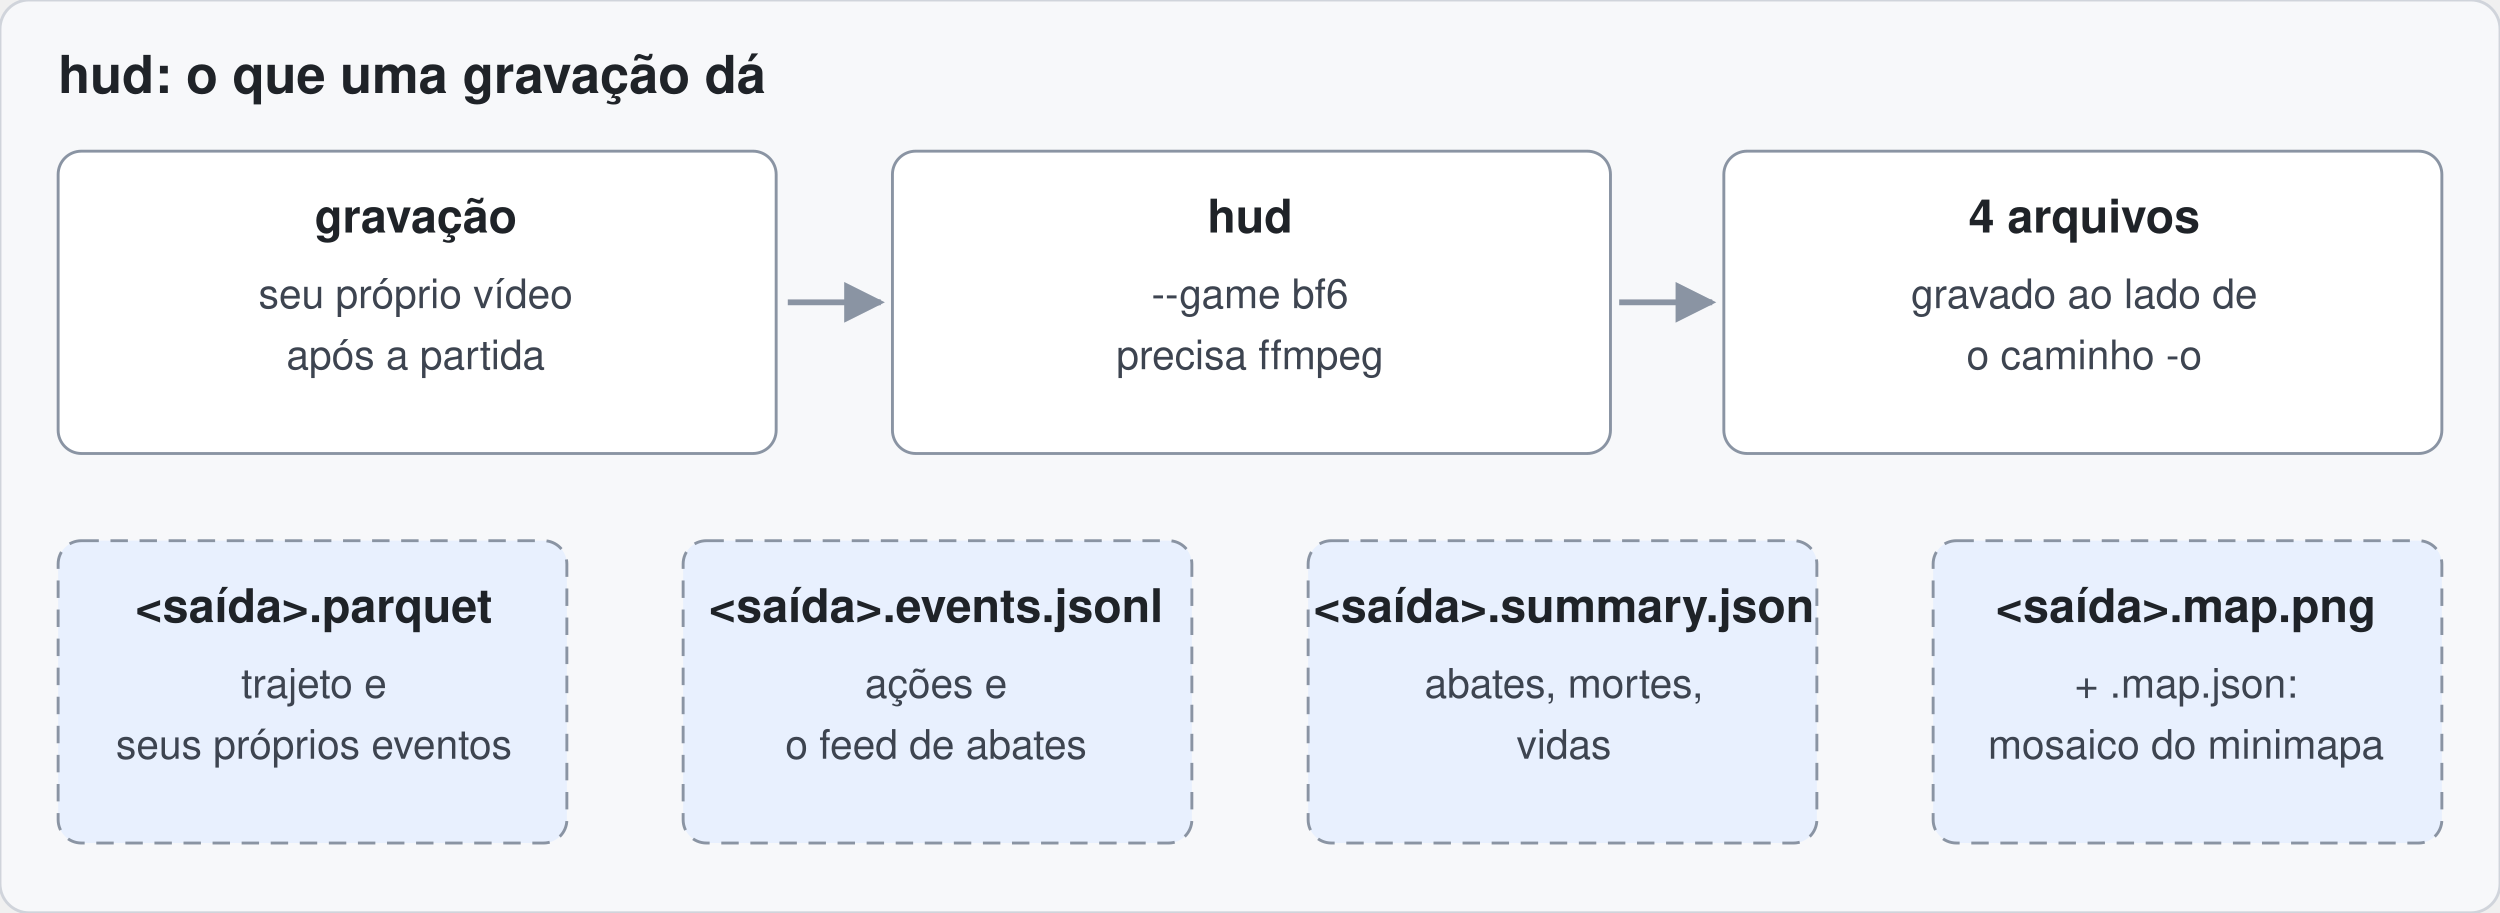
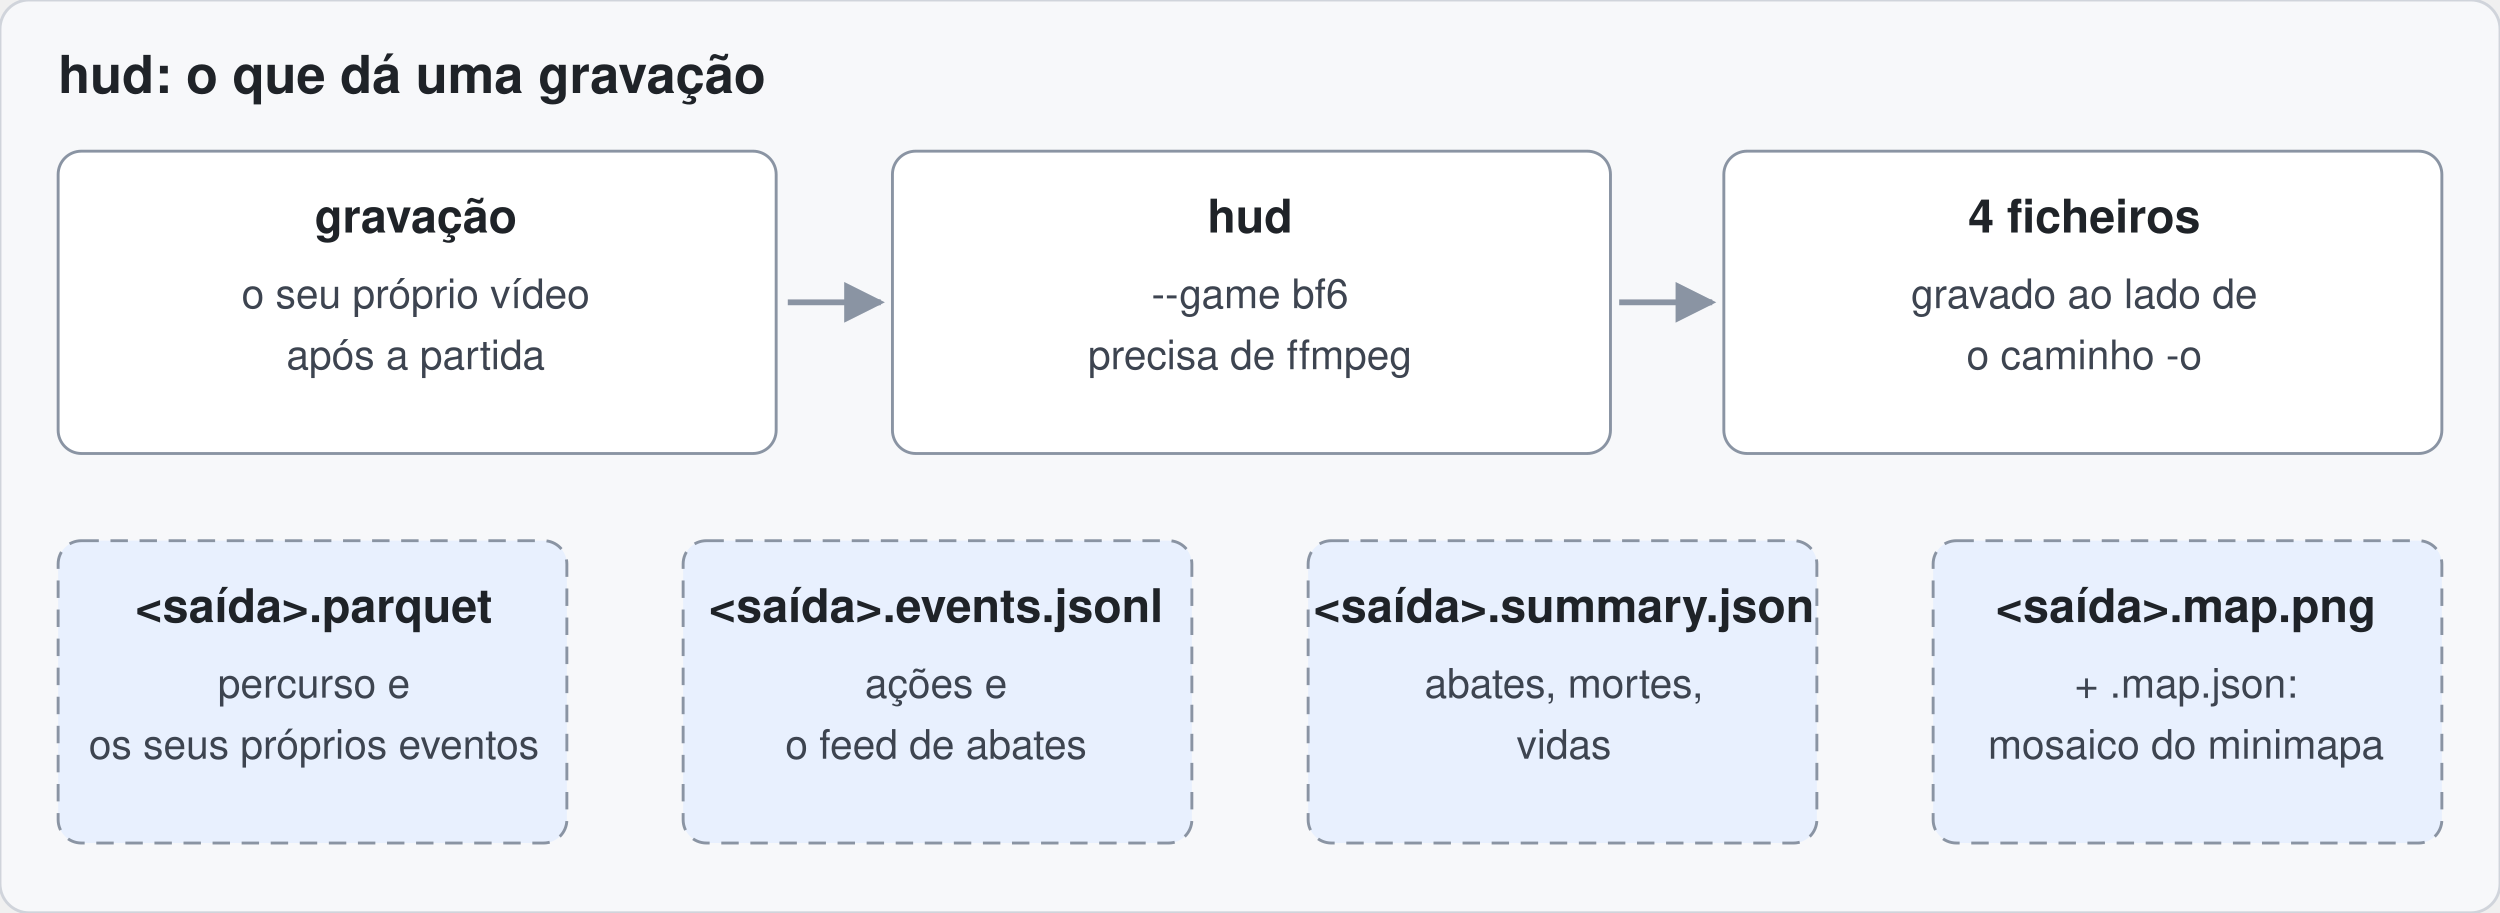
<svg xmlns="http://www.w3.org/2000/svg" width="860" height="314" viewBox="0 0 860 314" role="img" aria-label="hud: what one recording gives">
  <rect width="860" height="314" rx="10" fill="#f7f8fa" stroke="#d0d4db" />
  <defs>
    <marker id="a" viewBox="0 0 10 10" refX="9" refY="5" markerWidth="7" markerHeight="7" orient="auto-start-reverse">
      <path d="M0,0 L10,5 L0,10 z" fill="#8a94a3" />
    </marker>
  </defs>
-   <text x="20" y="32" font-family="Segoe UI,Helvetica,Arial,sans-serif" font-size="18" font-weight="600" fill="#1f2328" text-anchor="start">hud: o que uma gravação dá</text>
+   <text x="20" y="32" font-family="Segoe UI,Helvetica,Arial,sans-serif" font-size="18" font-weight="600" fill="#1f2328" text-anchor="start">hud: o que dá uma gravação</text>
  <rect x="20" y="52" width="247" height="104" rx="8" fill="#ffffff" stroke="#8a94a3" />
  <text x="143" y="80" font-family="Segoe UI,Helvetica,Arial,sans-serif" font-size="16" font-weight="600" fill="#1f2328" text-anchor="middle">gravação</text>
-   <text x="143" y="106" font-family="Segoe UI,Helvetica,Arial,sans-serif" font-size="14" font-weight="400" fill="#3d4450" text-anchor="middle">seu próprio vídeo</text>
+   <text x="143" y="106" font-family="Segoe UI,Helvetica,Arial,sans-serif" font-size="14" font-weight="400" fill="#3d4450" text-anchor="middle">o seu próprio vídeo</text>
  <text x="143" y="127" font-family="Segoe UI,Helvetica,Arial,sans-serif" font-size="14" font-weight="400" fill="#3d4450" text-anchor="middle">após a partida</text>
  <rect x="307" y="52" width="247" height="104" rx="8" fill="#ffffff" stroke="#8a94a3" />
  <text x="430" y="80" font-family="Segoe UI,Helvetica,Arial,sans-serif" font-size="16" font-weight="600" fill="#1f2328" text-anchor="middle">hud</text>
  <text x="430" y="106" font-family="Segoe UI,Helvetica,Arial,sans-serif" font-size="14" font-weight="400" fill="#3d4450" text-anchor="middle">--game bf6</text>
-   <text x="430" y="127" font-family="Segoe UI,Helvetica,Arial,sans-serif" font-size="14" font-weight="400" fill="#3d4450" text-anchor="middle">precisa ffmpeg</text>
+   <text x="430" y="127" font-family="Segoe UI,Helvetica,Arial,sans-serif" font-size="14" font-weight="400" fill="#3d4450" text-anchor="middle">precisa de ffmpeg</text>
  <rect x="593" y="52" width="247" height="104" rx="8" fill="#ffffff" stroke="#8a94a3" />
-   <text x="717" y="80" font-family="Segoe UI,Helvetica,Arial,sans-serif" font-size="16" font-weight="600" fill="#1f2328" text-anchor="middle">4 arquivos</text>
+   <text x="717" y="80" font-family="Segoe UI,Helvetica,Arial,sans-serif" font-size="16" font-weight="600" fill="#1f2328" text-anchor="middle">4 ficheiros</text>
  <text x="717" y="106" font-family="Segoe UI,Helvetica,Arial,sans-serif" font-size="14" font-weight="400" fill="#3d4450" text-anchor="middle">gravado ao lado de</text>
  <text x="717" y="127" font-family="Segoe UI,Helvetica,Arial,sans-serif" font-size="14" font-weight="400" fill="#3d4450" text-anchor="middle">o caminho -o</text>
  <line x1="271" y1="104.0" x2="303" y2="104.0" stroke="#8a94a3" stroke-width="2" marker-end="url(#a)" />
  <line x1="557" y1="104.0" x2="589" y2="104.0" stroke="#8a94a3" stroke-width="2" marker-end="url(#a)" />
  <rect x="20" y="186" width="175" height="104" rx="8" fill="#e8f0fe" stroke="#8a94a3" stroke-dasharray="6 4" />
  <text x="108" y="214" font-family="Segoe UI,Helvetica,Arial,sans-serif" font-size="16" font-weight="600" fill="#1f2328" text-anchor="middle">&lt;saída&gt;.parquet</text>
-   <text x="108" y="240" font-family="Segoe UI,Helvetica,Arial,sans-serif" font-size="14" font-weight="400" fill="#3d4450" text-anchor="middle">trajeto e</text>
-   <text x="108" y="261" font-family="Segoe UI,Helvetica,Arial,sans-serif" font-size="14" font-weight="400" fill="#3d4450" text-anchor="middle">seus próprios eventos</text>
+   <text x="108" y="240" font-family="Segoe UI,Helvetica,Arial,sans-serif" font-size="14" font-weight="400" fill="#3d4450" text-anchor="middle">percurso e</text>
+   <text x="108" y="261" font-family="Segoe UI,Helvetica,Arial,sans-serif" font-size="14" font-weight="400" fill="#3d4450" text-anchor="middle">os seus próprios eventos</text>
  <rect x="235" y="186" width="175" height="104" rx="8" fill="#e8f0fe" stroke="#8a94a3" stroke-dasharray="6 4" />
  <text x="322" y="214" font-family="Segoe UI,Helvetica,Arial,sans-serif" font-size="16" font-weight="600" fill="#1f2328" text-anchor="middle">&lt;saída&gt;.events.jsonl</text>
  <text x="322" y="240" font-family="Segoe UI,Helvetica,Arial,sans-serif" font-size="14" font-weight="400" fill="#3d4450" text-anchor="middle">ações e</text>
  <text x="322" y="261" font-family="Segoe UI,Helvetica,Arial,sans-serif" font-size="14" font-weight="400" fill="#3d4450" text-anchor="middle">o feed de abates</text>
  <rect x="450" y="186" width="175" height="104" rx="8" fill="#e8f0fe" stroke="#8a94a3" stroke-dasharray="6 4" />
  <text x="538" y="214" font-family="Segoe UI,Helvetica,Arial,sans-serif" font-size="16" font-weight="600" fill="#1f2328" text-anchor="middle">&lt;saída&gt;.summary.json</text>
  <text x="538" y="240" font-family="Segoe UI,Helvetica,Arial,sans-serif" font-size="14" font-weight="400" fill="#3d4450" text-anchor="middle">abates, mortes,</text>
  <text x="538" y="261" font-family="Segoe UI,Helvetica,Arial,sans-serif" font-size="14" font-weight="400" fill="#3d4450" text-anchor="middle">vidas</text>
  <rect x="665" y="186" width="175" height="104" rx="8" fill="#e8f0fe" stroke="#8a94a3" stroke-dasharray="6 4" />
  <text x="752" y="214" font-family="Segoe UI,Helvetica,Arial,sans-serif" font-size="16" font-weight="600" fill="#1f2328" text-anchor="middle">&lt;saída&gt;.map.png</text>
  <text x="752" y="240" font-family="Segoe UI,Helvetica,Arial,sans-serif" font-size="14" font-weight="400" fill="#3d4450" text-anchor="middle">+ .map.json:</text>
  <text x="752" y="261" font-family="Segoe UI,Helvetica,Arial,sans-serif" font-size="14" font-weight="400" fill="#3d4450" text-anchor="middle">mosaico do minimapa</text>
</svg>
